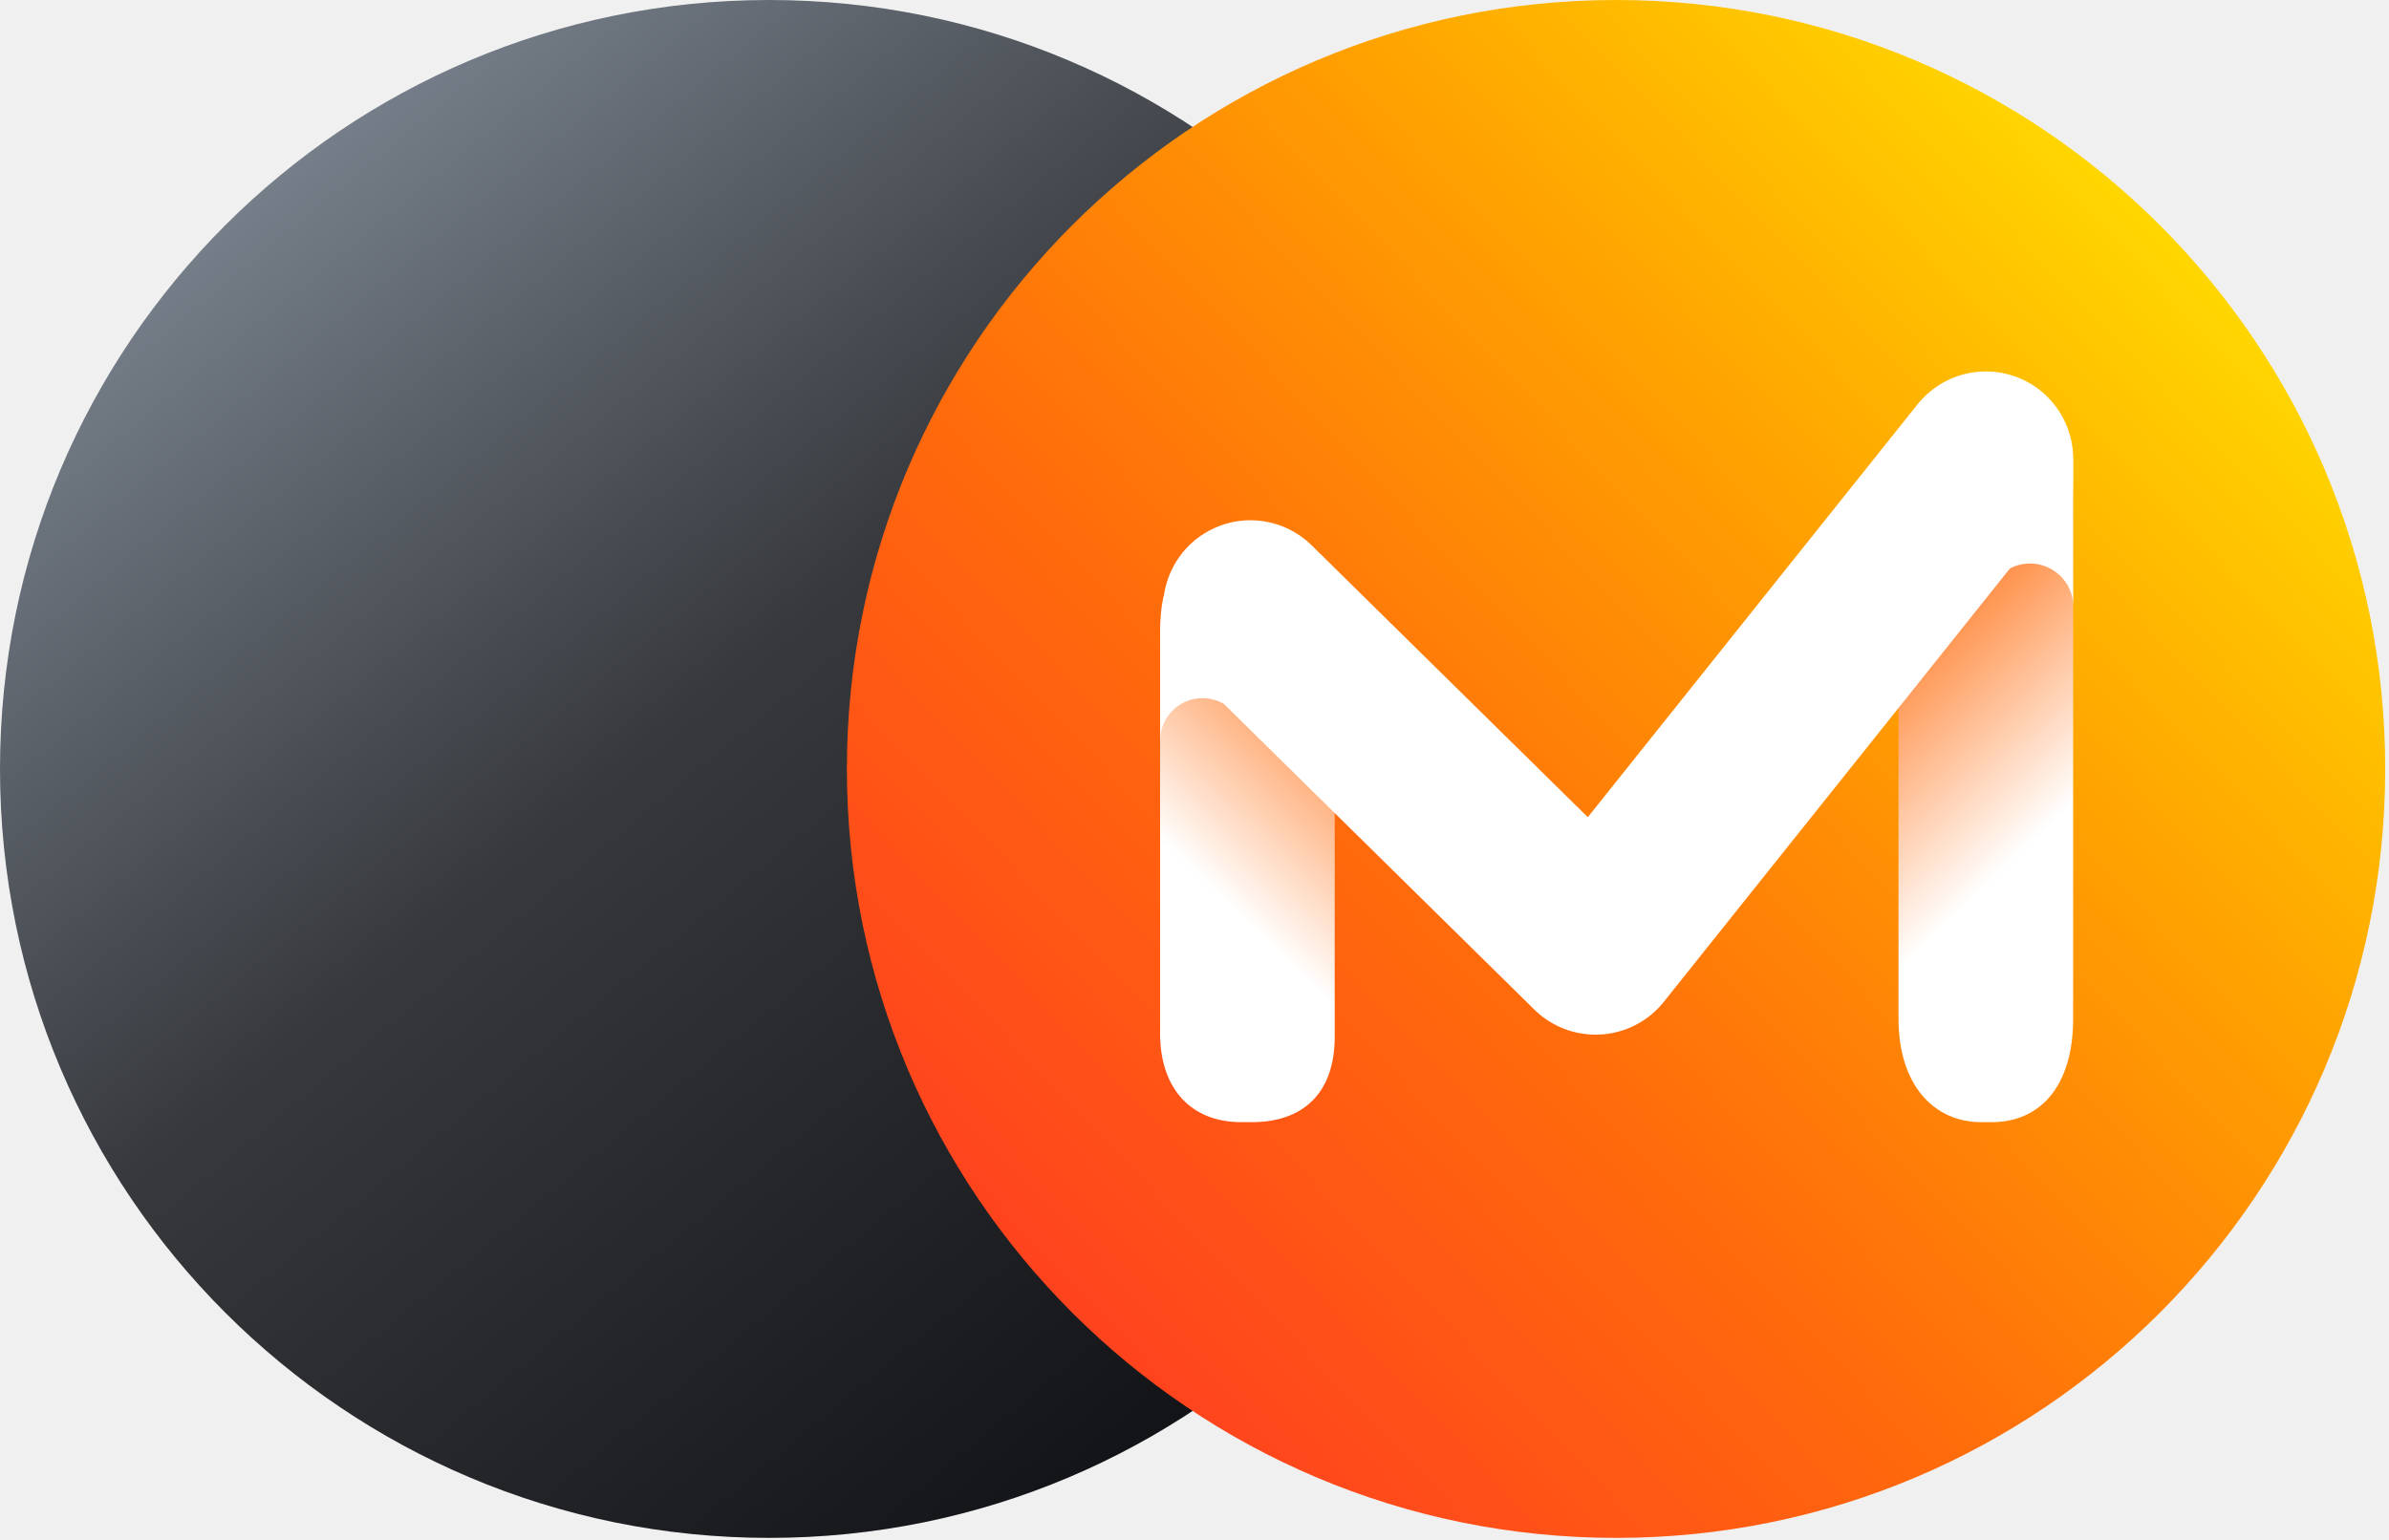
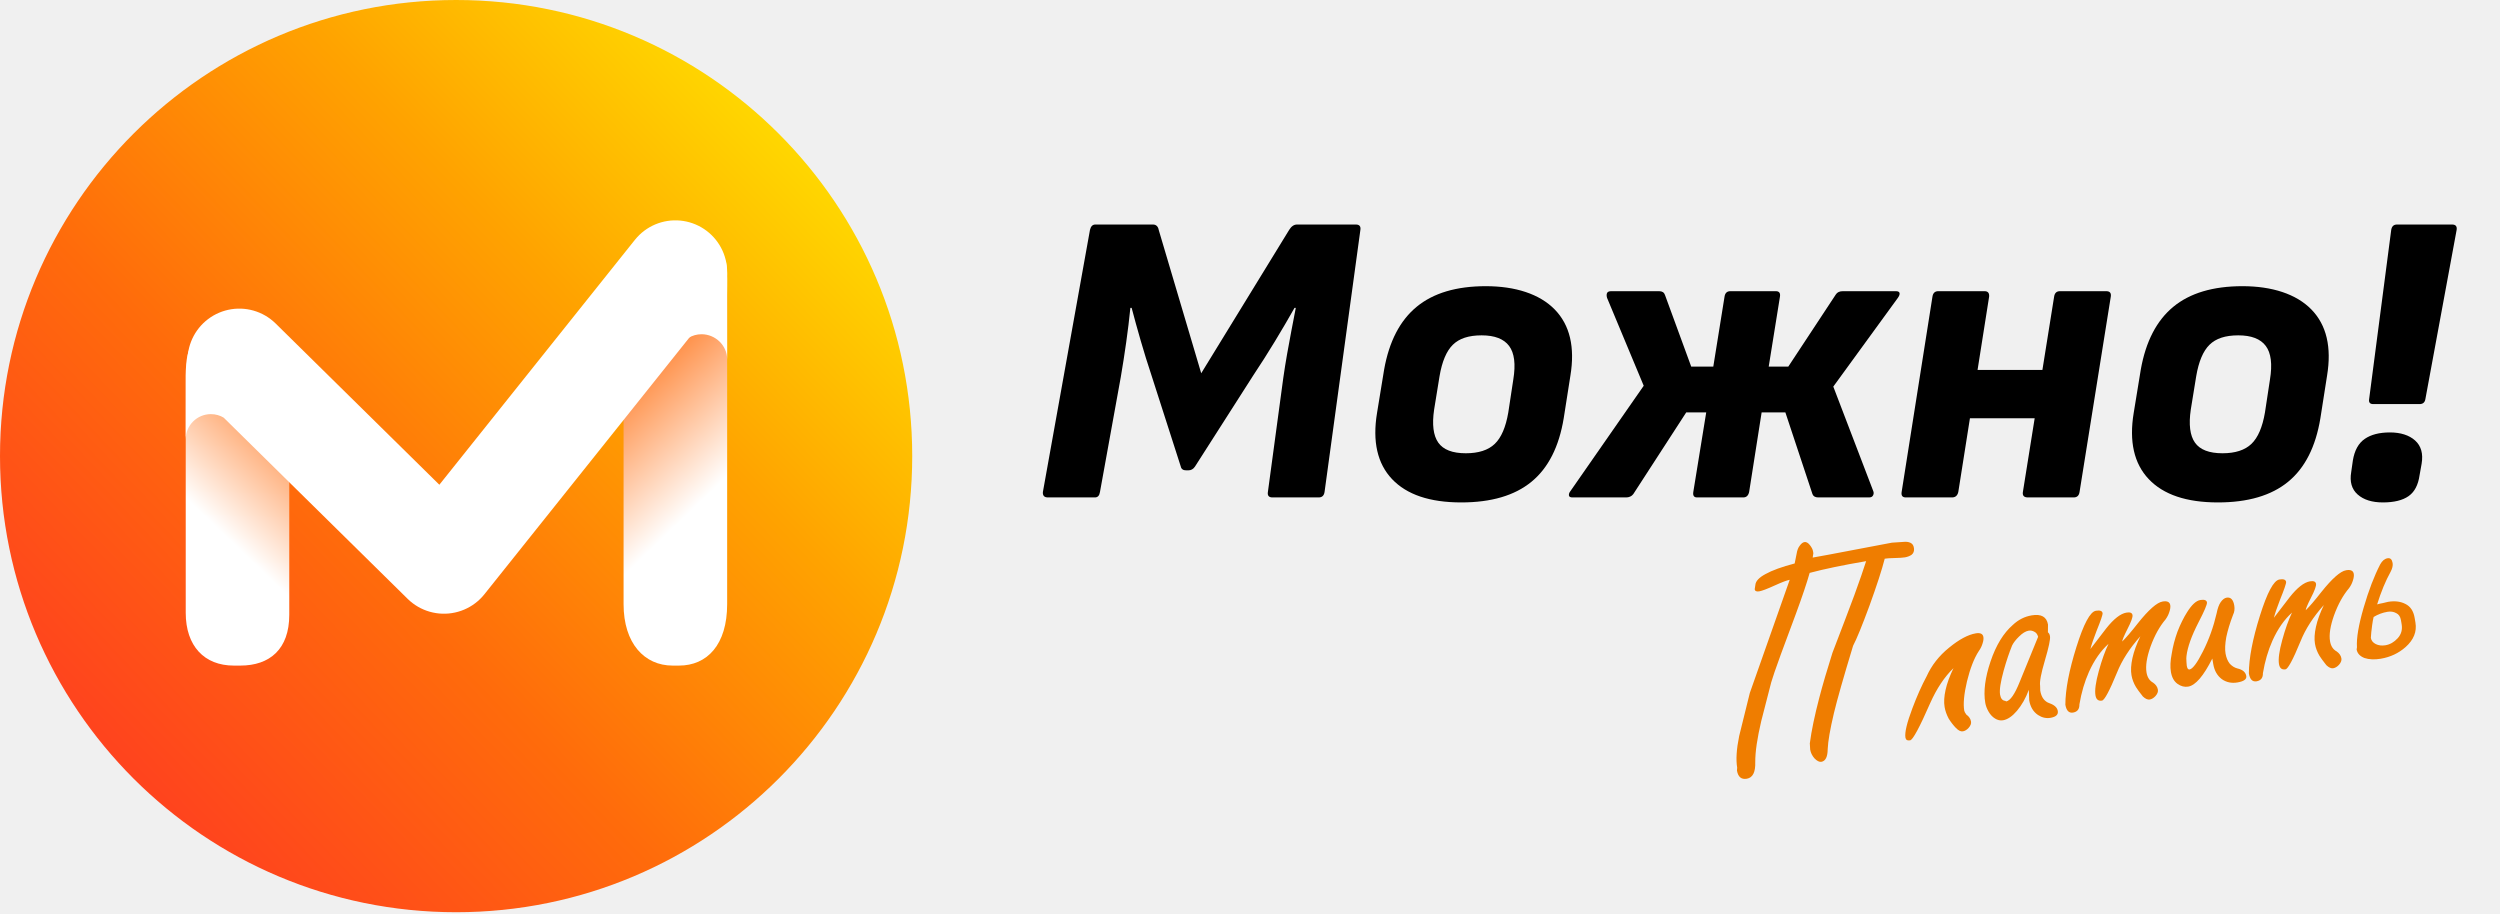
- <svg xmlns="http://www.w3.org/2000/svg" width="408" height="263" viewBox="0 0 408 263" fill="none">
-   <path d="M131.359 262.718C203.907 262.718 262.718 203.907 262.718 131.359C262.718 58.811 203.907 1.71661e-05 131.359 1.71661e-05C58.811 1.71661e-05 0 58.811 0 131.359C0 203.907 58.811 262.718 131.359 262.718Z" fill="url(#paint0_linear_2_23)" />
-   <path d="M275.994 262.718C348.541 262.718 407.353 203.907 407.353 131.359C407.353 58.811 348.541 0 275.994 0C203.446 0 144.635 58.811 144.635 131.359C144.635 203.907 203.446 262.718 275.994 262.718Z" fill="url(#paint1_linear_2_23)" />
-   <path d="M198.122 108.225C198.122 99.58 202.649 95.407 210.105 95.407H218.359C225.283 95.407 227.946 100.773 227.946 108.524V177.088C227.946 186.926 222.354 191.696 213.833 191.696H211.969C203.447 191.696 198.122 186.031 198.122 176.492V108.225Z" fill="url(#paint2_linear_2_23)" />
-   <path d="M324.234 84.494C324.234 75.649 328.682 70.695 335.484 70.695H344.117C350.919 70.695 354.058 76.356 354.058 85.555V174.005C354.058 185.681 348.303 191.696 340.193 191.696H338.362C330.252 191.696 324.234 185.327 324.234 174.005V84.494Z" fill="url(#paint3_linear_2_23)" />
-   <path d="M213.553 103.789L272.496 161.839L339.146 78.365" stroke="white" stroke-width="29.824" stroke-linecap="round" stroke-linejoin="round" />
-   <path d="M205.365 119.266C201.365 119.266 198.122 122.509 198.122 126.509V108.188C198.122 103.076 198.974 100.519 199.4 100.519L199.826 100.946L205.791 114.153L209.072 120.285C207.987 119.638 206.72 119.266 205.365 119.266Z" fill="white" />
-   <path d="M346.688 96.259C350.688 96.259 354.058 99.502 354.058 103.502V85.181C354.058 83.785 354.138 80.498 354.058 78.791C353.935 76.142 353.632 75.215 353.632 74.956L352.227 77.939L346.262 91.146L342.981 97.278C344.065 96.631 345.333 96.259 346.688 96.259Z" fill="white" />
+ <svg xmlns="http://www.w3.org/2000/svg" width="720" height="263" viewBox="0 0 720 263" fill="none">
+   <g clip-path="url(#clip0_26_2)">
+     <path d="M131.36 262.72C203.91 262.72 262.72 203.91 262.72 131.36C262.72 58.81 203.91 0 131.36 0C58.81 0 0 58.81 0 131.36C0 203.91 58.81 262.72 131.36 262.72Z" fill="url(#paint0_linear_26_2)" />
+     <path d="M53.49 108.22C53.49 99.58 58.02 95.4 65.47 95.4H73.72C80.64 95.4 83.31 100.77 83.31 108.52V177.08C83.31 186.92 77.72 191.69 69.2 191.69H67.34C58.82 191.69 53.49 186.03 53.49 176.49V108.22Z" fill="url(#paint1_linear_26_2)" />
+     <path d="M179.6 84.49C179.6 75.65 184.05 70.69 190.85 70.69H199.48C206.28 70.69 209.42 76.35 209.42 85.55V174C209.42 185.68 203.66 191.69 195.55 191.69H193.72C185.61 191.69 179.59 185.32 179.59 174V84.49H179.6Z" fill="url(#paint2_linear_26_2)" />
+     <path d="M68.92 103.79L127.86 161.84L194.51 78.37" stroke="white" stroke-width="29.82" stroke-linecap="round" stroke-linejoin="round" />
+     <path d="M60.73 119.27C56.73 119.27 53.49 122.51 53.49 126.51V108.19C53.49 103.08 54.34 100.52 54.77 100.52L55.2 100.95L61.16 114.16L64.44 120.29C63.36 119.64 62.09 119.27 60.73 119.27Z" fill="white" />
+     <path d="M202.05 96.26C206.05 96.26 209.42 99.5 209.42 103.5V85.18C209.42 83.78 209.5 80.5 209.42 78.79C209.3 76.14 208.99 75.21 208.99 74.96L207.58 77.94L201.62 91.15L198.34 97.28C199.43 96.63 200.69 96.26 202.05 96.26Z" fill="white" />
+     <path d="M301.79 143.26C300.75 143.26 300.27 142.74 300.35 141.7L313.91 66.22C314.15 65.18 314.67 64.66 315.47 64.66H332.03C332.51 64.66 332.89 64.8 333.17 65.08C333.45 65.36 333.63 65.74 333.71 66.22L345.95 107.5L371.27 66.22C371.91 65.18 372.67 64.66 373.55 64.66H390.47C391.51 64.66 391.95 65.18 391.79 66.22L381.47 141.7C381.31 142.74 380.75 143.26 379.79 143.26H366.47C365.43 143.26 364.99 142.74 365.15 141.7L369.59 108.82C369.91 106.58 370.27 104.32 370.67 102.04C371.07 99.76 371.49 97.48 371.93 95.2C372.37 92.92 372.79 90.74 373.19 88.66H372.83C371.07 91.78 369.17 95.02 367.13 98.38C365.09 101.74 363.03 104.98 360.95 108.1L344.15 134.38C343.67 135.1 343.03 135.46 342.23 135.46H341.63C340.75 135.46 340.23 135.1 340.07 134.38L331.55 107.86C330.51 104.74 329.51 101.52 328.55 98.2C327.59 94.88 326.71 91.7 325.91 88.66H325.55C325.23 91.86 324.83 95.16 324.35 98.56C323.87 101.96 323.35 105.3 322.79 108.58L316.79 141.7C316.63 142.74 316.15 143.26 315.35 143.26H301.79Z" fill="black" />
+     <path d="M420.83 144.7C411.79 144.7 405.15 142.46 400.91 137.98C396.67 133.5 395.23 127.14 396.59 118.9L398.63 106.42C400.07 98.34 403.19 92.32 407.99 88.36C412.79 84.4 419.43 82.42 427.91 82.42C436.39 82.42 443.41 84.66 447.77 89.14C452.13 93.62 453.63 99.98 452.27 108.22L450.35 120.46C448.99 128.7 445.89 134.8 441.05 138.76C436.21 142.72 429.47 144.7 420.83 144.7ZM422.15 130.54C425.83 130.54 428.61 129.64 430.49 127.84C432.37 126.04 433.67 123.02 434.39 118.78L435.83 109.3C436.55 104.9 436.15 101.68 434.63 99.64C433.11 97.6 430.47 96.58 426.71 96.58C422.95 96.58 420.27 97.48 418.43 99.28C416.59 101.08 415.31 104.1 414.59 108.34L413.03 117.94C412.39 122.26 412.79 125.44 414.23 127.48C415.67 129.52 418.31 130.54 422.15 130.54Z" fill="black" />
+     <path d="M452.87 143.26C452.23 143.26 451.89 143.06 451.85 142.66C451.81 142.26 451.95 141.86 452.27 141.46L473.39 111.1L462.83 85.78C462.67 85.22 462.67 84.76 462.83 84.4C462.99 84.04 463.39 83.86 464.03 83.86H477.83C478.71 83.86 479.27 84.22 479.51 84.94L487.07 105.58H493.43L496.67 85.42C496.83 84.38 497.39 83.86 498.35 83.86H511.43C512.39 83.86 512.79 84.38 512.63 85.42L509.39 105.58H515.03L528.71 84.82C529.11 84.18 529.79 83.86 530.75 83.86H545.99C546.63 83.86 546.99 84.04 547.07 84.4C547.15 84.76 546.99 85.22 546.59 85.78L527.99 111.34L539.51 141.46C539.67 141.86 539.65 142.26 539.45 142.66C539.25 143.06 538.87 143.26 538.31 143.26H523.67C522.79 143.26 522.23 142.94 521.99 142.3L514.19 118.78H507.35L503.75 141.7C503.51 142.74 502.95 143.26 502.07 143.26H488.75C487.87 143.26 487.51 142.74 487.67 141.7L491.39 118.78H485.63L470.39 142.3C470.15 142.62 469.85 142.86 469.49 143.02C469.13 143.18 468.75 143.26 468.35 143.26H452.87Z" fill="black" />
+     <path d="M548.87 143.26C547.91 143.26 547.51 142.74 547.67 141.7L556.55 85.42C556.71 84.38 557.27 83.86 558.23 83.86H571.55C572.51 83.86 572.95 84.38 572.87 85.42L563.99 141.7C563.75 142.74 563.15 143.26 562.19 143.26H548.87ZM565.91 120.46L568.07 106.54H591.35L589.19 120.46H565.91ZM584.03 143.26C582.91 143.26 582.43 142.74 582.59 141.7L591.59 85.42C591.75 84.38 592.31 83.86 593.27 83.86H606.59C607.63 83.86 608.07 84.38 607.91 85.42L598.91 141.7C598.75 142.74 598.19 143.26 597.23 143.26H584.03Z" fill="black" />
+     <path d="M638.75 144.7C629.71 144.7 623.07 142.46 618.83 137.98C614.59 133.5 613.15 127.14 614.51 118.9L616.55 106.42C617.99 98.34 621.11 92.32 625.91 88.36C630.71 84.4 637.35 82.42 645.83 82.42C654.31 82.42 661.33 84.66 665.69 89.14C670.05 93.62 671.55 99.98 670.19 108.22L668.27 120.46C666.91 128.7 663.81 134.8 658.97 138.76C654.13 142.72 647.39 144.7 638.75 144.7ZM640.07 130.54C643.75 130.54 646.53 129.64 648.41 127.84C650.29 126.04 651.59 123.02 652.31 118.78L653.75 109.3C654.47 104.9 654.07 101.68 652.55 99.64C651.03 97.6 648.39 96.58 644.63 96.58C640.87 96.58 638.19 97.48 636.35 99.28C634.51 101.08 633.23 104.1 632.51 108.34L630.95 117.94C630.31 122.26 630.71 125.44 632.15 127.48C633.59 129.52 636.23 130.54 640.07 130.54Z" fill="black" />
+     <path d="M686.27 144.7C683.15 144.7 680.73 143.94 679.01 142.42C677.29 140.9 676.67 138.74 677.15 135.94L677.63 132.58C678.11 129.7 679.25 127.64 681.05 126.4C682.85 125.16 685.27 124.54 688.31 124.54C691.35 124.54 693.85 125.32 695.57 126.88C697.29 128.44 697.91 130.66 697.43 133.54L696.83 136.9C696.43 139.7 695.37 141.7 693.65 142.9C691.93 144.1 689.47 144.7 686.27 144.7ZM683.51 116.38C682.55 116.38 682.15 115.9 682.31 114.94L688.67 66.22C688.83 65.18 689.39 64.66 690.35 64.66H706.19C707.23 64.66 707.67 65.18 707.51 66.22L698.51 114.94C698.35 115.9 697.79 116.38 696.83 116.38H683.51Z" fill="black" />
+     <path d="M537.444 161.613C530.872 162.732 525.451 163.859 521.181 164.992C520.38 167.834 519.079 171.708 517.277 176.613C516.539 178.632 515.08 182.567 512.898 188.417C511.379 192.598 510.451 195.292 510.116 196.499C509.132 200.251 508.176 203.964 507.246 207.639C506.07 212.641 505.492 216.594 505.514 219.498C505.601 222.392 504.79 223.984 503.082 224.275C501.504 224.544 500.559 223.758 500.245 221.918L500.308 221.096C499.916 218.795 500.108 215.753 500.883 211.969C501.877 207.878 502.898 203.747 503.946 199.579C507.775 188.715 511.605 177.85 515.434 166.986C514.645 167.12 513.184 167.674 511.051 168.646C508.917 169.618 507.456 170.171 506.667 170.306C505.878 170.44 505.439 170.244 505.35 169.719L505.543 168.469C505.626 167.372 506.598 166.328 508.458 165.334C510.372 164.264 513.174 163.246 516.864 162.279L517.413 159.548C517.573 158.506 517.877 157.71 518.325 157.161C518.761 156.545 519.209 156.199 519.669 156.12C520.195 156.031 520.716 156.314 521.234 156.969C521.751 157.625 522.055 158.216 522.145 158.742L522.245 159.333C522.181 159.75 522.117 160.167 522.053 160.583C524.024 160.247 528.12 159.482 534.341 158.286C540.628 157.08 544.133 156.415 544.856 156.292C546.127 156.211 547.431 156.124 548.768 156.031C550.192 156.059 550.995 156.599 551.174 157.65L551.241 158.044C551.298 158.778 551.059 159.36 550.524 159.79C549.977 160.153 549.342 160.397 548.619 160.52C548.028 160.621 547.058 160.684 545.71 160.711C544.362 160.738 543.393 160.802 542.801 160.903C541.991 164.084 540.527 168.594 538.411 174.432C536.284 180.205 534.709 184.058 533.686 185.99C530.913 195.119 529.073 201.587 528.166 205.393C527.065 210.044 526.469 213.493 526.379 215.74C526.354 217.976 525.75 219.195 524.567 219.397C523.976 219.497 523.312 219.171 522.575 218.417C521.903 217.653 521.489 216.81 521.332 215.89L521.227 214.082C521.696 210.485 522.607 206.104 523.958 200.937C524.942 197.185 526.203 192.878 527.742 188.017C530.413 181.07 532.513 175.539 534.044 171.423C535.563 167.242 536.697 163.972 537.444 161.613ZM554.882 194.754C556.307 191.604 558.445 188.872 561.297 186.56C564.204 184.172 566.774 182.787 569.009 182.406C570.323 182.182 571.059 182.53 571.216 183.45C571.305 183.976 571.214 184.634 570.943 185.424C570.727 186.137 570.373 186.84 569.882 187.532C568.542 189.586 567.412 192.484 566.494 196.225C565.631 199.888 565.367 202.706 565.703 204.678C565.725 204.809 565.786 204.968 565.886 205.154C565.985 205.34 566.123 205.553 566.299 205.793C567.068 206.339 567.52 207.006 567.654 207.794C567.755 208.386 567.522 209 566.954 209.638C566.441 210.199 565.889 210.53 565.297 210.63C564.706 210.731 564.041 210.405 563.304 209.651C562.567 208.898 561.874 208.002 561.223 206.963C560.627 205.847 560.234 204.73 560.044 203.613C559.809 202.233 559.901 200.594 560.322 198.697C560.742 196.799 561.502 194.708 562.601 192.425C559.99 194.966 557.756 198.322 555.897 202.494C552.831 209.508 550.905 213.083 550.116 213.217C549.327 213.352 548.877 213.09 548.765 212.433C548.519 210.987 549.188 208.168 550.773 203.976C552.075 200.508 553.445 197.434 554.882 194.754ZM584.302 198.668C583.423 201.05 582.28 203.07 580.872 204.73C579.519 206.314 578.185 207.217 576.87 207.441C576.082 207.576 575.308 207.403 574.55 206.923C573.792 206.444 573.171 205.772 572.685 204.908C572.2 204.044 571.89 203.218 571.756 202.429C571.196 199.143 571.702 195.168 573.274 190.505C574.847 185.841 576.988 182.331 579.697 179.976C581.27 178.491 583.075 177.575 585.112 177.227C587.873 176.757 589.443 177.639 589.824 179.874L589.799 182.11C590.107 182.328 590.305 182.7 590.395 183.225C590.54 184.08 590.056 186.394 588.94 190.168C587.825 193.943 587.363 196.388 587.553 197.506L587.591 198.919C587.916 200.825 588.797 202.028 590.235 202.526C591.672 203.025 592.475 203.768 592.643 204.754C592.822 205.805 592.123 206.465 590.546 206.734C589.297 206.947 588.102 206.677 586.959 205.925C585.586 205.009 584.737 203.599 584.412 201.693L584.302 198.668ZM586.976 183.402C586.787 182.69 586.435 182.209 585.919 181.959C585.391 181.643 584.832 181.536 584.241 181.637C583.386 181.782 582.468 182.344 581.485 183.323C580.556 184.225 579.891 185.083 579.488 185.895C578.63 188.003 577.822 190.406 577.065 193.105C576.145 196.44 575.798 198.765 576.022 200.079C576.212 201.196 576.718 201.786 577.541 201.849L577.771 202.013C578.954 201.811 580.257 199.932 581.68 196.376C583.451 192.084 585.216 187.76 586.976 183.402ZM602.033 186.923C603.527 184.978 605.049 182.994 606.598 180.972C608.769 178.235 610.709 176.721 612.418 176.429C613.469 176.25 614.051 176.489 614.163 177.147C614.264 177.738 613.781 179.071 612.714 181.147C611.702 183.145 611.197 184.347 611.199 184.753C612.302 183.685 613.797 181.943 615.684 179.525C618.805 175.612 621.186 173.515 622.829 173.235C624.144 173.011 624.879 173.359 625.036 174.279C625.126 174.805 625.035 175.463 624.764 176.253C624.547 176.966 624.193 177.669 623.703 178.361C621.957 180.417 620.508 183.031 619.358 186.203C618.262 189.297 617.877 191.798 618.202 193.703C618.437 195.084 619.076 196.057 620.119 196.623C620.888 197.168 621.34 197.835 621.475 198.624C621.575 199.215 621.342 199.83 620.774 200.467C620.261 201.028 619.709 201.359 619.117 201.46C618.526 201.561 617.867 201.267 617.141 200.579C616.195 199.388 615.534 198.486 615.159 197.874C614.497 196.769 614.066 195.625 613.864 194.443C613.629 193.062 613.722 191.424 614.142 189.526C614.563 187.628 615.322 185.538 616.421 183.254C613.354 186.685 611.109 190.178 609.686 193.734C607.535 198.97 606.098 201.649 605.375 201.773C604.323 201.952 603.697 201.45 603.495 200.267C603.249 198.821 603.564 196.502 604.44 193.309C605.316 190.117 606.255 187.489 607.255 185.424C605.027 187.427 603.151 190.114 601.629 193.484C600.357 196.338 599.437 199.471 598.869 202.881C598.895 204.229 598.284 205.01 597.036 205.222C595.853 205.424 595.116 204.67 594.825 202.962C594.831 198.632 595.885 193.11 597.987 186.395C600.089 179.68 601.961 176.182 603.604 175.902C604.787 175.701 605.434 175.929 605.546 176.586C605.614 176.98 605.028 178.703 603.79 181.754C602.943 183.928 602.357 185.65 602.033 186.923ZM637.145 189.664C634.62 194.693 632.306 197.387 630.203 197.745C629.152 197.924 628.126 197.659 627.126 196.95C626.126 196.242 625.492 195.099 625.223 193.521C624.977 192.076 625.053 190.338 625.451 188.309C625.772 186.226 626.323 184.103 627.105 181.941C627.952 179.768 628.882 177.885 629.895 176.292C631.225 174.172 632.481 173.011 633.664 172.809C634.847 172.608 635.494 172.836 635.606 173.493C635.696 174.018 634.875 175.95 633.145 179.289C631.164 183.143 630.02 186.347 629.711 188.902C629.647 189.319 629.643 189.894 629.701 190.628C629.747 191.297 629.776 191.664 629.787 191.729C629.921 192.518 630.186 192.879 630.58 192.812C631.5 192.655 632.792 190.913 634.457 187.586C636.177 184.182 637.484 180.544 638.38 176.672C638.67 175.202 639.061 174.121 639.552 173.429C640.097 172.66 640.665 172.225 641.257 172.124C642.44 171.923 643.177 172.676 643.468 174.385C643.636 175.371 643.519 176.27 643.116 177.082C642.226 179.398 641.576 181.538 641.166 183.501C640.823 185.453 640.752 187.021 640.953 188.204C641.155 189.387 641.559 190.366 642.164 191.142C642.824 191.841 643.544 192.293 644.323 192.499C645.869 192.844 646.738 193.575 646.928 194.692C647.085 195.612 646.243 196.229 644.403 196.543C642.694 196.834 641.186 196.516 639.879 195.589C638.56 194.596 637.738 193.147 637.413 191.241L637.145 189.664ZM654.884 177.917C656.379 175.972 657.901 173.988 659.45 171.966C661.621 169.229 663.561 167.715 665.269 167.424C666.321 167.245 666.903 167.484 667.015 168.141C667.115 168.732 666.632 170.066 665.566 172.141C664.554 174.139 664.049 175.341 664.05 175.747C665.153 174.68 666.648 172.937 668.536 170.519C671.656 166.606 674.038 164.51 675.681 164.23C676.995 164.006 677.731 164.354 677.887 165.274C677.977 165.8 677.886 166.458 677.615 167.248C677.399 167.961 677.045 168.664 676.554 169.356C674.808 171.412 673.36 174.025 672.21 177.197C671.114 180.292 670.728 182.792 671.053 184.698C671.288 186.078 671.927 187.051 672.971 187.617C673.74 188.162 674.192 188.829 674.326 189.618C674.427 190.209 674.193 190.824 673.626 191.462C673.113 192.023 672.56 192.353 671.969 192.454C671.377 192.555 670.719 192.261 669.993 191.574C669.046 190.382 668.385 189.481 668.01 188.868C667.349 187.764 666.917 186.62 666.716 185.437C666.48 184.057 666.573 182.418 666.994 180.52C667.414 178.623 668.174 176.532 669.273 174.248C666.205 177.679 663.96 181.172 662.537 184.729C660.386 189.964 658.949 192.644 658.226 192.767C657.175 192.946 656.548 192.444 656.347 191.261C656.1 189.816 656.415 187.496 657.291 184.304C658.168 181.111 659.106 178.483 660.107 176.419C657.878 178.422 656.003 181.108 654.481 184.478C653.209 187.333 652.289 190.465 651.72 193.876C651.747 195.224 651.136 196.004 649.887 196.217C648.704 196.418 647.967 195.665 647.676 193.956C647.682 189.627 648.736 184.105 650.838 177.39C652.94 170.674 654.813 167.177 656.456 166.897C657.639 166.695 658.286 166.923 658.398 167.58C658.465 167.975 657.88 169.697 656.641 172.749C655.794 174.922 655.209 176.645 654.884 177.917ZM683.607 177.69C683.445 178.326 683.305 179.094 683.188 179.993C683.059 180.826 682.974 181.517 682.932 182.065L682.806 183.71C682.941 184.498 683.414 185.094 684.227 185.496C685.039 185.899 685.971 186.011 687.023 185.831C688.337 185.607 689.507 184.935 690.534 183.813C691.56 182.691 691.938 181.342 691.67 179.765L691.468 178.582C691.3 177.596 690.848 176.929 690.113 176.581C689.366 176.167 688.533 176.039 687.613 176.195C686.167 176.442 684.831 176.94 683.607 177.69ZM684.613 174.069C685.062 173.925 685.615 173.797 686.272 173.685C686.918 173.507 687.405 173.39 687.734 173.334C689.64 173.01 691.295 173.201 692.701 173.908C694.172 174.604 695.075 175.938 695.411 177.91L695.646 179.29C696.094 181.919 695.144 184.279 692.795 186.369C690.796 188.13 688.416 189.246 685.656 189.716C683.881 190.019 682.314 189.948 680.953 189.503C679.647 188.982 678.899 188.163 678.709 187.045L678.805 186.42C678.631 183.812 679.269 180.018 680.72 175.037C682.171 170.056 683.761 165.896 685.492 162.558C686.058 161.515 686.768 160.92 687.622 160.775C688.411 160.64 688.895 161.099 689.074 162.15C689.197 162.873 689.003 163.718 688.491 164.684C687.043 167.298 685.75 170.426 684.613 174.069Z" fill="#EF7D00" />
+   </g>
  <defs>
-     <linearGradient id="paint0_linear_2_23" x1="47.289" y1="26.272" x2="225.937" y2="241.701" gradientUnits="userSpaceOnUse">
-       <stop stop-color="#77808B" />
-       <stop offset="0.42" stop-color="#37393D" />
-       <stop offset="1" stop-color="#0E1014" />
-     </linearGradient>
-     <linearGradient id="paint1_linear_2_23" x1="165.652" y1="236.446" x2="381.081" y2="31.526" gradientUnits="userSpaceOnUse">
+     <linearGradient id="paint0_linear_26_2" x1="20.95" y1="236.38" x2="236.38" y2="31.46" gradientUnits="userSpaceOnUse">
      <stop stop-color="#FF3A22" />
      <stop offset="0.38" stop-color="#FF6B0B" />
      <stop offset="0.7" stop-color="#FFA300" />
      <stop offset="1" stop-color="#FFE000" />
    </linearGradient>
-     <linearGradient id="paint2_linear_2_23" x1="227.892" y1="104.618" x2="194.246" y2="139.682" gradientUnits="userSpaceOnUse">
+     <linearGradient id="paint1_linear_26_2" x1="94.69" y1="115.59" x2="61.04" y2="150.65" gradientUnits="userSpaceOnUse">
      <stop stop-color="#FF6B0B" />
      <stop offset="1" stop-color="white" />
    </linearGradient>
-     <linearGradient id="paint3_linear_2_23" x1="324.234" y1="96.685" x2="358.798" y2="132.599" gradientUnits="userSpaceOnUse">
+     <linearGradient id="paint2_linear_26_2" x1="170.73" y1="105.23" x2="205.29" y2="141.14" gradientUnits="userSpaceOnUse">
      <stop stop-color="#FF6B0B" />
      <stop offset="1" stop-color="white" />
    </linearGradient>
+     <clipPath id="clip0_26_2">
+       <rect width="719.92" height="262.72" fill="white" />
+     </clipPath>
  </defs>
</svg>
